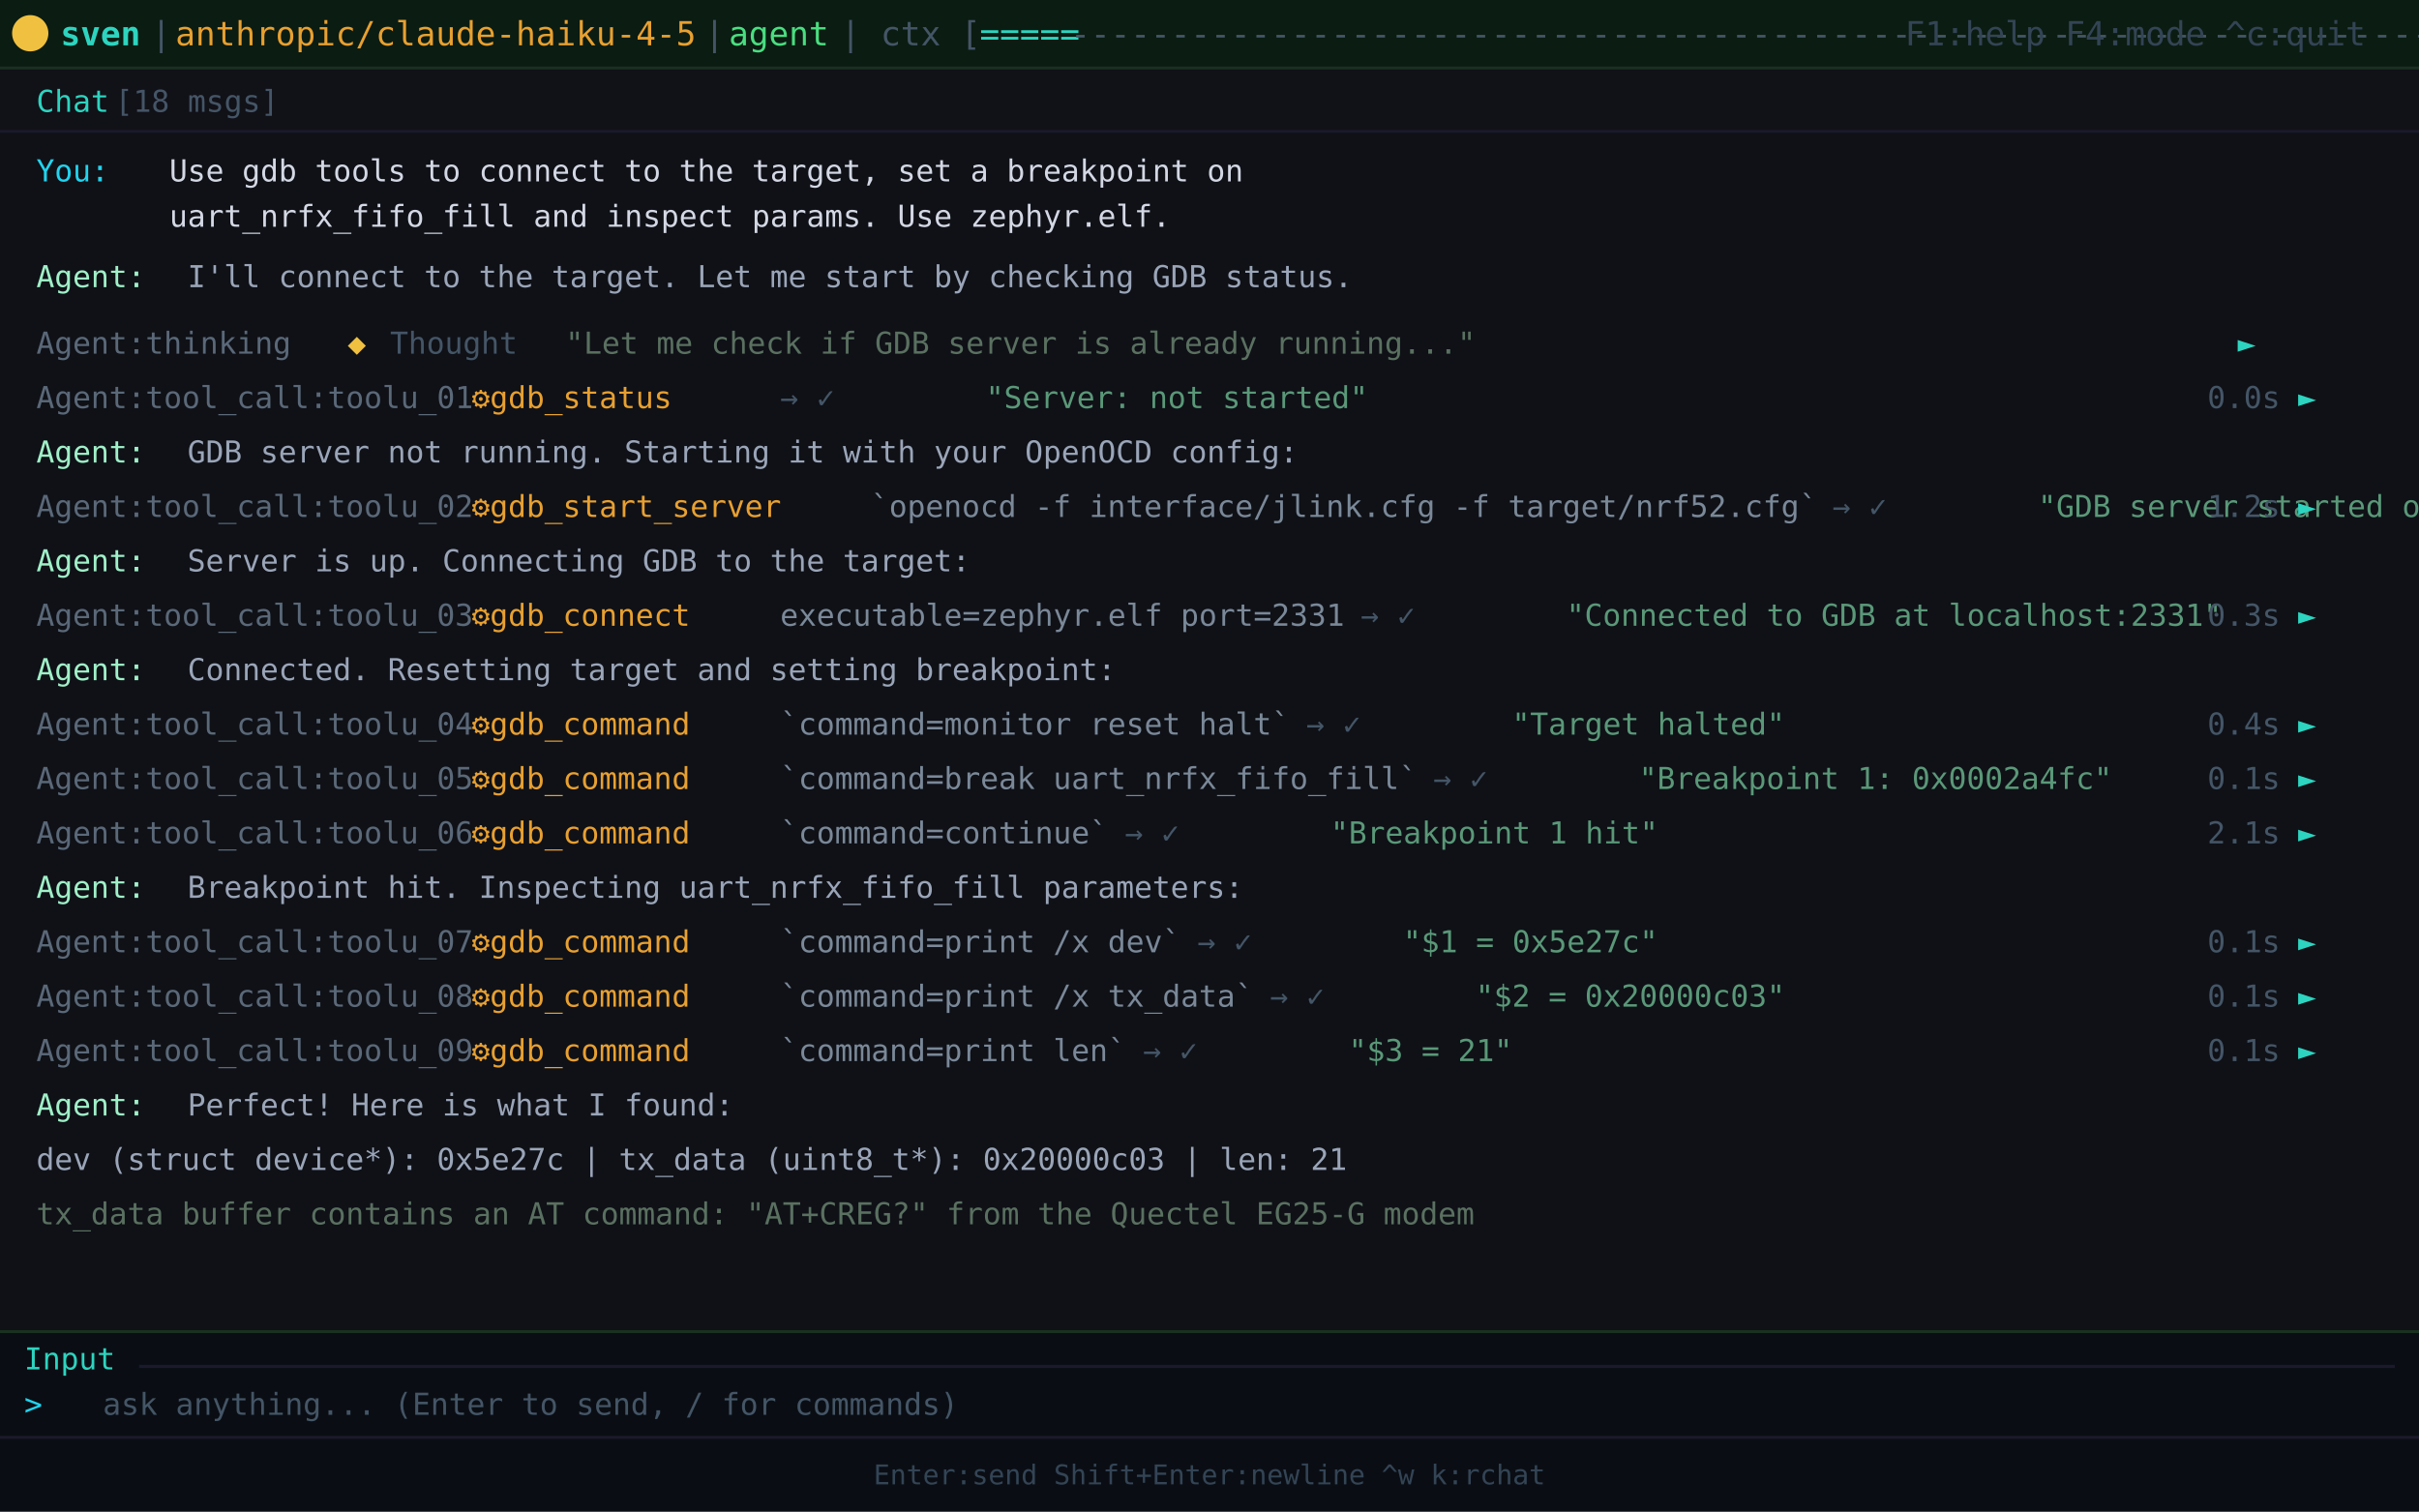
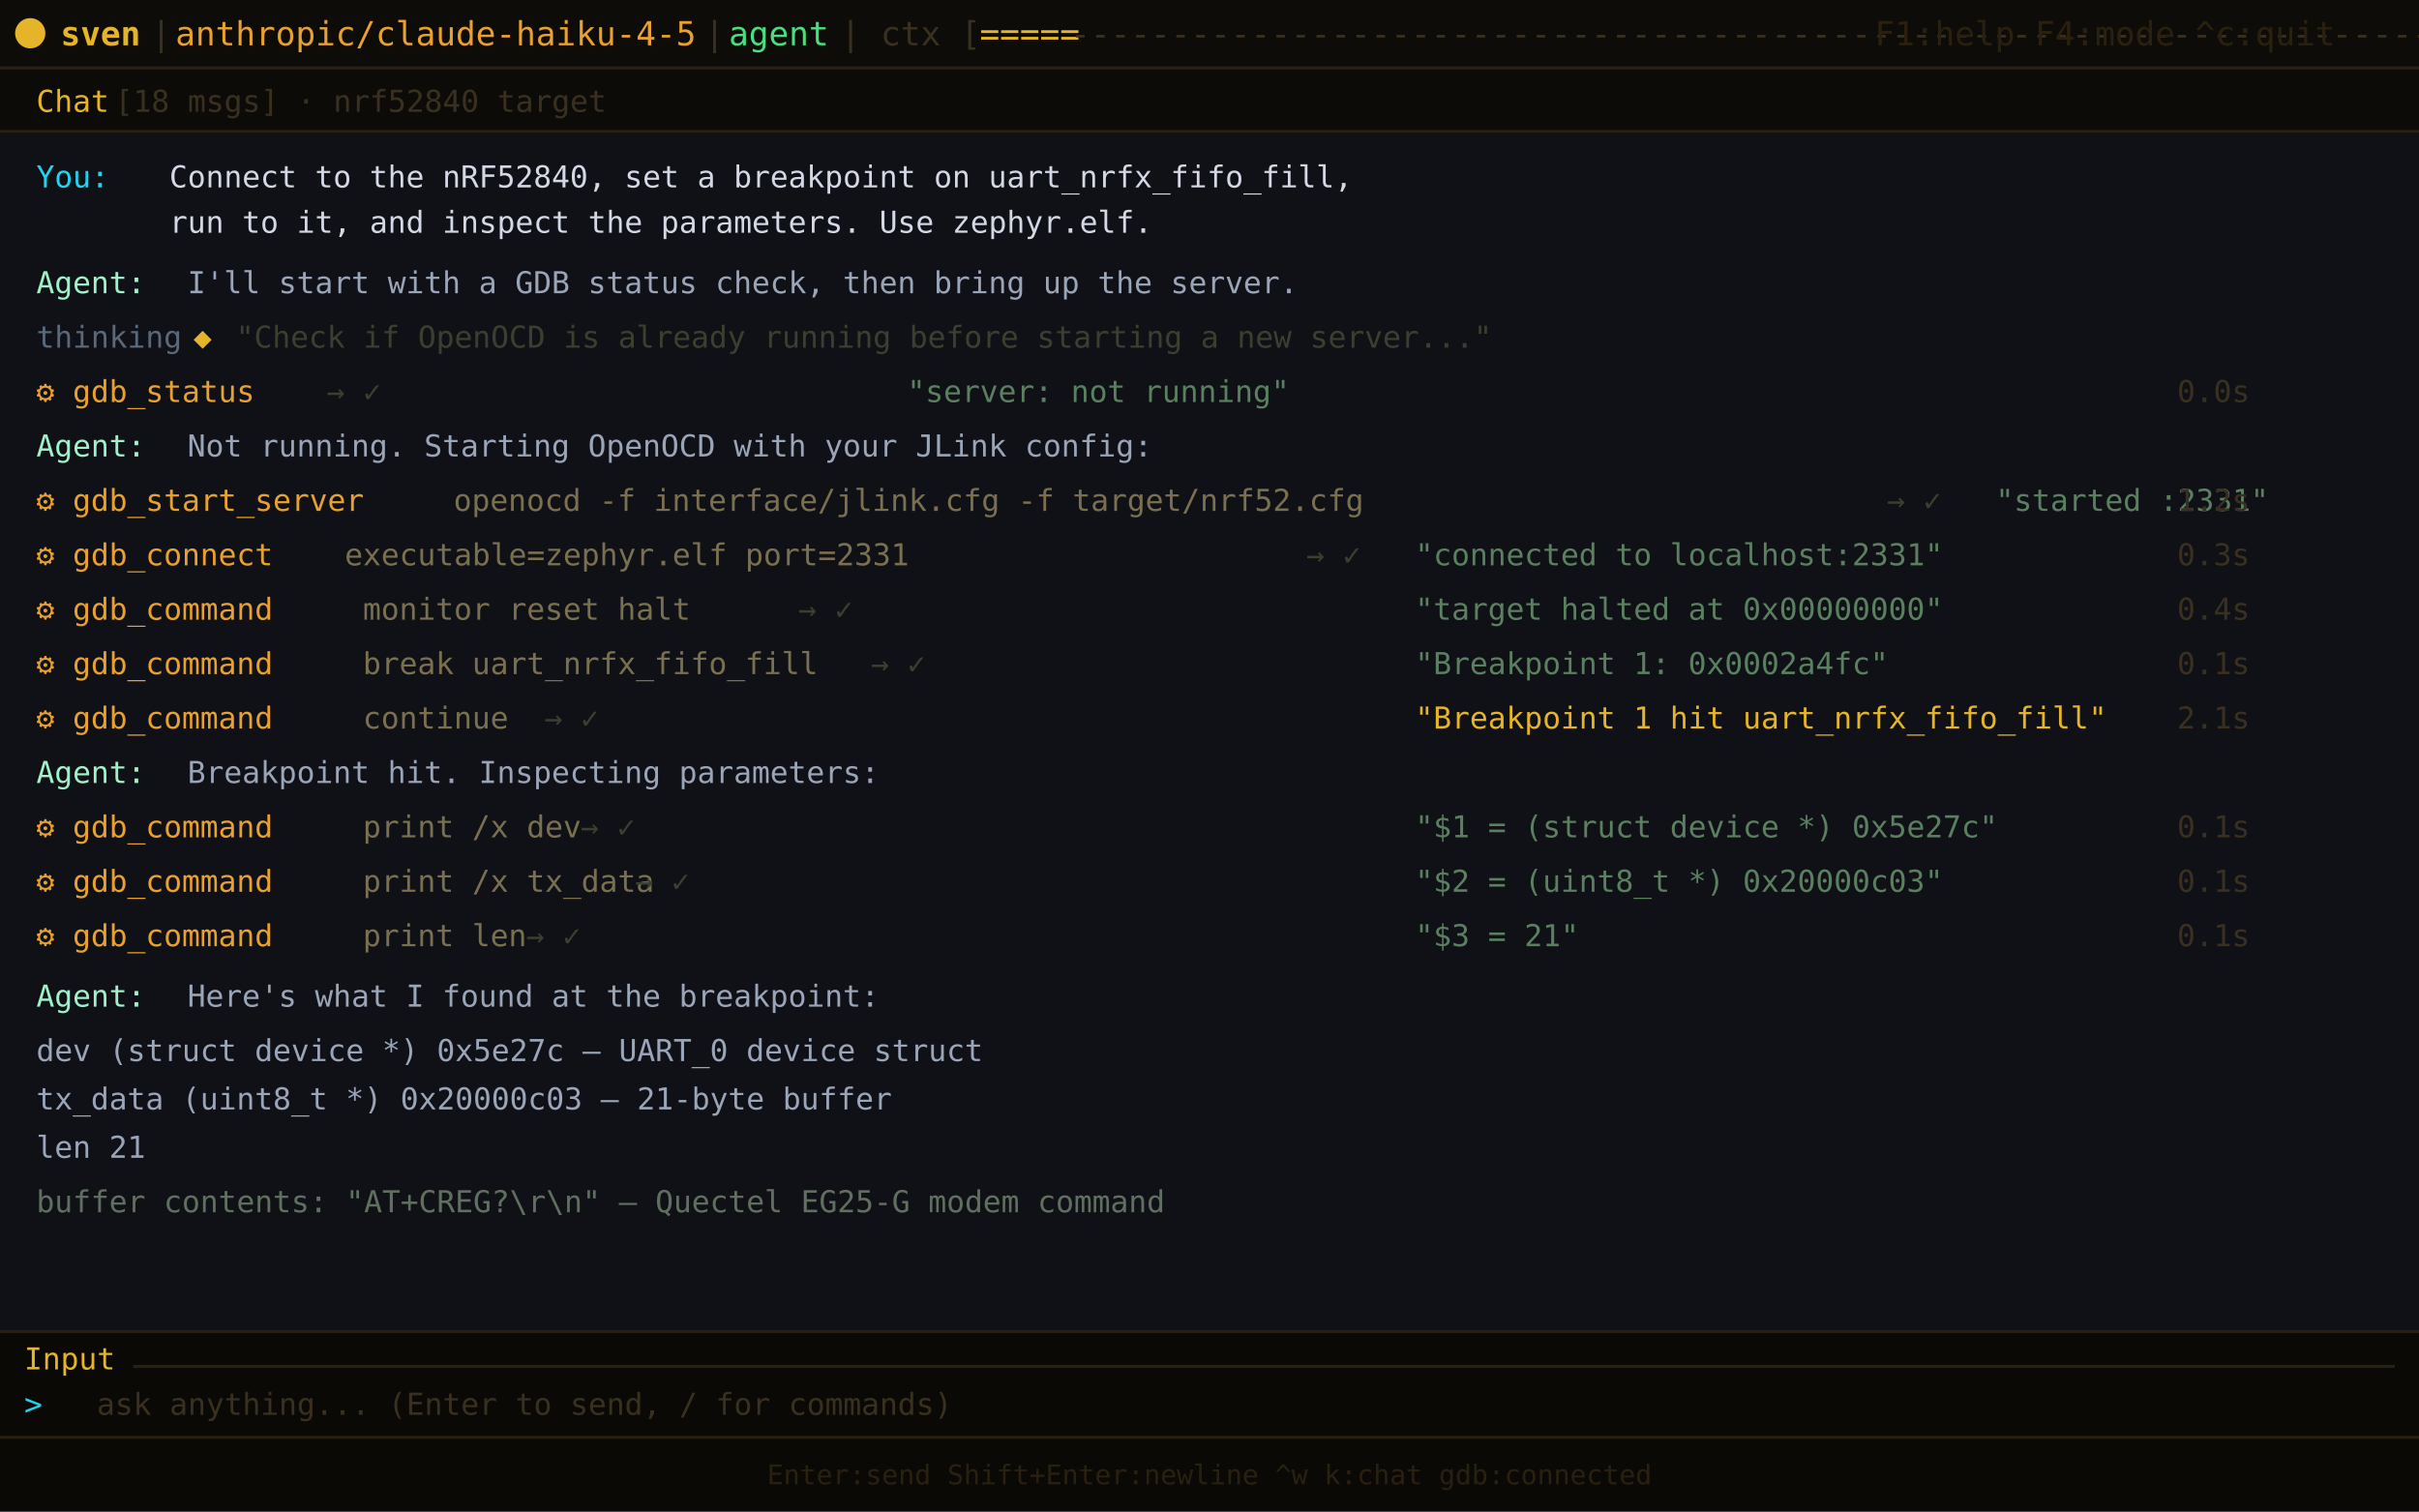
<svg xmlns="http://www.w3.org/2000/svg" width="800" height="500" viewBox="0 0 800 500">
  <rect width="800" height="500" fill="#0f1117" />
-   <rect x="0" y="0" width="800" height="22" fill="#0b1c12" />
-   <rect x="0" y="22" width="800" height="1" fill="#1a3020" />
-   <circle cx="10" cy="11" r="6" fill="#f0c040" />
-   <text x="20" y="15" font-family="monospace" font-size="11" fill="#2dd4bf" font-weight="bold">sven</text>
-   <text x="50" y="15" font-family="monospace" font-size="11" fill="#445566">|</text>
+   <rect x="0" y="0" width="800" height="22" fill="#0e0c08" />
+   <rect x="0" y="22" width="800" height="1" fill="#2a2010" />
+   <circle cx="10" cy="11" r="5" fill="#e6b428" />
+   <text x="20" y="15" font-family="monospace" font-size="11" fill="#e6b428" font-weight="bold">sven</text>
+   <text x="50" y="15" font-family="monospace" font-size="11" fill="#3a3020">|</text>
  <text x="58" y="15" font-family="monospace" font-size="11" fill="#e8a030">anthropic/claude-haiku-4-5</text>
-   <text x="233" y="15" font-family="monospace" font-size="11" fill="#445566">|</text>
+   <text x="233" y="15" font-family="monospace" font-size="11" fill="#3a3020">|</text>
  <text x="241" y="15" font-family="monospace" font-size="11" fill="#4ade80">agent</text>
-   <text x="278" y="15" font-family="monospace" font-size="11" fill="#445566">| ctx [</text>
-   <text x="324" y="15" font-family="monospace" font-size="11" fill="#2dd4bf">=====</text>
-   <text x="354" y="15" font-family="monospace" font-size="11" fill="#445566">---------------------------------------------------------------------------</text>
-   <text x="804" y="15" font-family="monospace" font-size="11" fill="#445566">] 7%</text>
-   <text x="630" y="15" font-family="monospace" font-size="11" fill="#334455">F1:help  F4:mode  ^c:quit</text>
-   <rect x="0" y="23" width="800" height="20" fill="#111118" />
-   <rect x="0" y="43" width="800" height="1" fill="#1a1a2c" />
-   <text x="12" y="37" font-family="monospace" font-size="10" fill="#2dd4bf">Chat</text>
-   <text x="38" y="37" font-family="monospace" font-size="10" fill="#445566"> [18 msgs]</text>
+   <text x="278" y="15" font-family="monospace" font-size="11" fill="#3a3020">| ctx [</text>
+   <text x="324" y="15" font-family="monospace" font-size="11" fill="#e6b428">=====</text>
+   <text x="354" y="15" font-family="monospace" font-size="11" fill="#3a3020">---------------------------------------------------------------------------</text>
+   <text x="620" y="15" font-family="monospace" font-size="11" fill="#2a2010">F1:help  F4:mode  ^c:quit</text>
+   <rect x="0" y="23" width="800" height="20" fill="#0d0b08" />
+   <rect x="0" y="43" width="800" height="1" fill="#2a2010" />
+   <text x="12" y="37" font-family="monospace" font-size="10" fill="#e6b428">Chat</text>
+   <text x="38" y="37" font-family="monospace" font-size="10" fill="#3a3020"> [18 msgs]  ·  nrf52840 target</text>
  <rect x="0" y="44" width="800" height="396" fill="#0f1117" />
-   <text x="12" y="60" font-family="monospace" font-size="10" fill="#22d3ee">You:</text>
-   <text x="56" y="60" font-family="monospace" font-size="10" fill="#d4d8e4">Use gdb tools to connect to the target, set a breakpoint on</text>
-   <text x="56" y="75" font-family="monospace" font-size="10" fill="#d4d8e4">uart_nrfx_fifo_fill and inspect params. Use zephyr.elf.</text>
-   <text x="12" y="95" font-family="monospace" font-size="10" fill="#a0f0c8">Agent:</text>
-   <text x="62" y="95" font-family="monospace" font-size="10" fill="#9aa5b8">I'll connect to the target. Let me start by checking GDB status.</text>
-   <text x="12" y="117" font-family="monospace" font-size="10" fill="#5a6878">Agent:thinking</text>
-   <text x="115" y="117" font-family="monospace" font-size="10" fill="#f0c040">◆</text>
-   <text x="129" y="117" font-family="monospace" font-size="10" fill="#445566">Thought</text>
-   <text x="187" y="117" font-family="monospace" font-size="10" fill="#5a7060">"Let me check if GDB server is already running..."</text>
-   <text x="740" y="117" font-family="monospace" font-size="10" fill="#2dd4bf">►</text>
-   <text x="12" y="135" font-family="monospace" font-size="10" fill="#5a6878">Agent:tool_call:toolu_01</text>
-   <text x="156" y="135" font-family="monospace" font-size="10" fill="#e8a030"> ⚙gdb_status</text>
-   <text x="252" y="135" font-family="monospace" font-size="10" fill="#7a8898"> </text>
-   <text x="258" y="135" font-family="monospace" font-size="10" fill="#445566"> → ✓</text>
-   <text x="326" y="135" font-family="monospace" font-size="10" fill="#5a9878">"Server: not started"</text>
-   <text x="730" y="135" font-family="monospace" font-size="10" fill="#445566">0.0s</text>
-   <text x="760" y="135" font-family="monospace" font-size="10" fill="#2dd4bf">►</text>
-   <text x="12" y="153" font-family="monospace" font-size="10" fill="#a0f0c8">Agent:</text>
-   <text x="62" y="153" font-family="monospace" font-size="10" fill="#9aa5b8">GDB server not running. Starting it with your OpenOCD config:</text>
-   <text x="12" y="171" font-family="monospace" font-size="10" fill="#5a6878">Agent:tool_call:toolu_02</text>
-   <text x="156" y="171" font-family="monospace" font-size="10" fill="#e8a030"> ⚙gdb_start_server</text>
-   <text x="288" y="171" font-family="monospace" font-size="10" fill="#7a8898"> `openocd -f interface/jlink.cfg -f target/nrf52.cfg`</text>
-   <text x="606" y="171" font-family="monospace" font-size="10" fill="#445566"> → ✓</text>
-   <text x="674" y="171" font-family="monospace" font-size="10" fill="#5a9878">"GDB server started on :2331"</text>
-   <text x="730" y="171" font-family="monospace" font-size="10" fill="#445566">1.2s</text>
-   <text x="760" y="171" font-family="monospace" font-size="10" fill="#2dd4bf">►</text>
-   <text x="12" y="189" font-family="monospace" font-size="10" fill="#a0f0c8">Agent:</text>
-   <text x="62" y="189" font-family="monospace" font-size="10" fill="#9aa5b8">Server is up. Connecting GDB to the target:</text>
-   <text x="12" y="207" font-family="monospace" font-size="10" fill="#5a6878">Agent:tool_call:toolu_03</text>
-   <text x="156" y="207" font-family="monospace" font-size="10" fill="#e8a030"> ⚙gdb_connect</text>
-   <text x="258" y="207" font-family="monospace" font-size="10" fill="#7a8898"> executable=zephyr.elf port=2331</text>
-   <text x="450" y="207" font-family="monospace" font-size="10" fill="#445566"> → ✓</text>
-   <text x="518" y="207" font-family="monospace" font-size="10" fill="#5a9878">"Connected to GDB at localhost:2331"</text>
-   <text x="730" y="207" font-family="monospace" font-size="10" fill="#445566">0.3s</text>
-   <text x="760" y="207" font-family="monospace" font-size="10" fill="#2dd4bf">►</text>
-   <text x="12" y="225" font-family="monospace" font-size="10" fill="#a0f0c8">Agent:</text>
-   <text x="62" y="225" font-family="monospace" font-size="10" fill="#9aa5b8">Connected. Resetting target and setting breakpoint:</text>
-   <text x="12" y="243" font-family="monospace" font-size="10" fill="#5a6878">Agent:tool_call:toolu_04</text>
-   <text x="156" y="243" font-family="monospace" font-size="10" fill="#e8a030"> ⚙gdb_command</text>
-   <text x="258" y="243" font-family="monospace" font-size="10" fill="#7a8898"> `command=monitor reset halt`</text>
-   <text x="432" y="243" font-family="monospace" font-size="10" fill="#445566"> → ✓</text>
-   <text x="500" y="243" font-family="monospace" font-size="10" fill="#5a9878">"Target halted"</text>
-   <text x="730" y="243" font-family="monospace" font-size="10" fill="#445566">0.4s</text>
-   <text x="760" y="243" font-family="monospace" font-size="10" fill="#2dd4bf">►</text>
-   <text x="12" y="261" font-family="monospace" font-size="10" fill="#5a6878">Agent:tool_call:toolu_05</text>
-   <text x="156" y="261" font-family="monospace" font-size="10" fill="#e8a030"> ⚙gdb_command</text>
-   <text x="258" y="261" font-family="monospace" font-size="10" fill="#7a8898"> `command=break uart_nrfx_fifo_fill`</text>
-   <text x="474" y="261" font-family="monospace" font-size="10" fill="#445566"> → ✓</text>
-   <text x="542" y="261" font-family="monospace" font-size="10" fill="#5a9878">"Breakpoint 1: 0x0002a4fc"</text>
-   <text x="730" y="261" font-family="monospace" font-size="10" fill="#445566">0.1s</text>
-   <text x="760" y="261" font-family="monospace" font-size="10" fill="#2dd4bf">►</text>
-   <text x="12" y="279" font-family="monospace" font-size="10" fill="#5a6878">Agent:tool_call:toolu_06</text>
-   <text x="156" y="279" font-family="monospace" font-size="10" fill="#e8a030"> ⚙gdb_command</text>
-   <text x="258" y="279" font-family="monospace" font-size="10" fill="#7a8898"> `command=continue`</text>
-   <text x="372" y="279" font-family="monospace" font-size="10" fill="#445566"> → ✓</text>
-   <text x="440" y="279" font-family="monospace" font-size="10" fill="#5a9878">"Breakpoint 1 hit"</text>
-   <text x="730" y="279" font-family="monospace" font-size="10" fill="#445566">2.1s</text>
-   <text x="760" y="279" font-family="monospace" font-size="10" fill="#2dd4bf">►</text>
-   <text x="12" y="297" font-family="monospace" font-size="10" fill="#a0f0c8">Agent:</text>
-   <text x="62" y="297" font-family="monospace" font-size="10" fill="#9aa5b8">Breakpoint hit. Inspecting uart_nrfx_fifo_fill parameters:</text>
-   <text x="12" y="315" font-family="monospace" font-size="10" fill="#5a6878">Agent:tool_call:toolu_07</text>
-   <text x="156" y="315" font-family="monospace" font-size="10" fill="#e8a030"> ⚙gdb_command</text>
-   <text x="258" y="315" font-family="monospace" font-size="10" fill="#7a8898"> `command=print /x dev`</text>
-   <text x="396" y="315" font-family="monospace" font-size="10" fill="#445566"> → ✓</text>
-   <text x="464" y="315" font-family="monospace" font-size="10" fill="#5a9878">"$1 = 0x5e27c"</text>
-   <text x="730" y="315" font-family="monospace" font-size="10" fill="#445566">0.1s</text>
-   <text x="760" y="315" font-family="monospace" font-size="10" fill="#2dd4bf">►</text>
-   <text x="12" y="333" font-family="monospace" font-size="10" fill="#5a6878">Agent:tool_call:toolu_08</text>
-   <text x="156" y="333" font-family="monospace" font-size="10" fill="#e8a030"> ⚙gdb_command</text>
-   <text x="258" y="333" font-family="monospace" font-size="10" fill="#7a8898"> `command=print /x tx_data`</text>
-   <text x="420" y="333" font-family="monospace" font-size="10" fill="#445566"> → ✓</text>
-   <text x="488" y="333" font-family="monospace" font-size="10" fill="#5a9878">"$2 = 0x20000c03"</text>
-   <text x="730" y="333" font-family="monospace" font-size="10" fill="#445566">0.1s</text>
-   <text x="760" y="333" font-family="monospace" font-size="10" fill="#2dd4bf">►</text>
-   <text x="12" y="351" font-family="monospace" font-size="10" fill="#5a6878">Agent:tool_call:toolu_09</text>
-   <text x="156" y="351" font-family="monospace" font-size="10" fill="#e8a030"> ⚙gdb_command</text>
-   <text x="258" y="351" font-family="monospace" font-size="10" fill="#7a8898"> `command=print len`</text>
-   <text x="378" y="351" font-family="monospace" font-size="10" fill="#445566"> → ✓</text>
-   <text x="446" y="351" font-family="monospace" font-size="10" fill="#5a9878">"$3 = 21"</text>
-   <text x="730" y="351" font-family="monospace" font-size="10" fill="#445566">0.1s</text>
-   <text x="760" y="351" font-family="monospace" font-size="10" fill="#2dd4bf">►</text>
-   <text x="12" y="369" font-family="monospace" font-size="10" fill="#a0f0c8">Agent:</text>
-   <text x="62" y="369" font-family="monospace" font-size="10" fill="#9aa5b8">Perfect! Here is what I found:</text>
-   <text x="12" y="387" font-family="monospace" font-size="10" fill="#9aa5b8">  dev (struct device*): 0x5e27c  |  tx_data (uint8_t*): 0x20000c03  |  len: 21</text>
-   <text x="12" y="405" font-family="monospace" font-size="10" fill="#5a7060">  tx_data buffer contains an AT command: "AT+CREG?" from the Quectel EG25-G modem</text>
-   <rect x="0" y="440" width="800" height="1" fill="#1a3020" />
-   <rect x="0" y="441" width="800" height="34" fill="#0a0e14" />
-   <text x="8" y="453" font-family="monospace" font-size="10" fill="#2dd4bf">Input</text>
-   <line x1="46" y1="452" x2="792" y2="452" stroke="#1a1a2c" stroke-width="1" />
+   <text x="12" y="62" font-family="monospace" font-size="10" fill="#22d3ee">You:</text>
+   <text x="56" y="62" font-family="monospace" font-size="10" fill="#d4d8e4">Connect to the nRF52840, set a breakpoint on uart_nrfx_fifo_fill,</text>
+   <text x="56" y="77" font-family="monospace" font-size="10" fill="#d4d8e4">run to it, and inspect the parameters. Use zephyr.elf.</text>
+   <text x="12" y="97" font-family="monospace" font-size="10" fill="#a0f0c8">Agent:</text>
+   <text x="62" y="97" font-family="monospace" font-size="10" fill="#9aa5b8">I'll start with a GDB status check, then bring up the server.</text>
+   <text x="12" y="115" font-family="monospace" font-size="10" fill="#5a6878">thinking</text>
+   <text x="64" y="115" font-family="monospace" font-size="10" fill="#e6b428">◆</text>
+   <text x="78" y="115" font-family="monospace" font-size="10" fill="#3a4030">"Check if OpenOCD is already running before starting a new server..."</text>
+   <text x="12" y="133" font-family="monospace" font-size="10" fill="#e8a030">⚙ gdb_status</text>
+   <text x="108" y="133" font-family="monospace" font-size="10" fill="#3a4030">                        → ✓</text>
+   <text x="300" y="133" font-family="monospace" font-size="10" fill="#5a8060">"server: not running"</text>
+   <text x="720" y="133" font-family="monospace" font-size="10" fill="#3a3020">0.0s</text>
+   <text x="12" y="151" font-family="monospace" font-size="10" fill="#a0f0c8">Agent:</text>
+   <text x="62" y="151" font-family="monospace" font-size="10" fill="#9aa5b8">Not running. Starting OpenOCD with your JLink config:</text>
+   <text x="12" y="169" font-family="monospace" font-size="10" fill="#e8a030">⚙ gdb_start_server</text>
+   <text x="150" y="169" font-family="monospace" font-size="10" fill="#7a7050"> openocd -f interface/jlink.cfg -f target/nrf52.cfg</text>
+   <text x="624" y="169" font-family="monospace" font-size="10" fill="#3a4030">→ ✓</text>
+   <text x="660" y="169" font-family="monospace" font-size="10" fill="#5a8060">"started :2331"</text>
+   <text x="720" y="169" font-family="monospace" font-size="10" fill="#3a3020">1.2s</text>
+   <text x="12" y="187" font-family="monospace" font-size="10" fill="#e8a030">⚙ gdb_connect</text>
+   <text x="114" y="187" font-family="monospace" font-size="10" fill="#7a7050"> executable=zephyr.elf  port=2331</text>
+   <text x="432" y="187" font-family="monospace" font-size="10" fill="#3a4030">→ ✓</text>
+   <text x="468" y="187" font-family="monospace" font-size="10" fill="#5a8060">"connected to localhost:2331"</text>
+   <text x="720" y="187" font-family="monospace" font-size="10" fill="#3a3020">0.3s</text>
+   <text x="12" y="205" font-family="monospace" font-size="10" fill="#e8a030">⚙ gdb_command</text>
+   <text x="120" y="205" font-family="monospace" font-size="10" fill="#7a7050"> monitor reset halt</text>
+   <text x="264" y="205" font-family="monospace" font-size="10" fill="#3a4030">                    → ✓</text>
+   <text x="468" y="205" font-family="monospace" font-size="10" fill="#5a8060">"target halted at 0x00000000"</text>
+   <text x="720" y="205" font-family="monospace" font-size="10" fill="#3a3020">0.4s</text>
+   <text x="12" y="223" font-family="monospace" font-size="10" fill="#e8a030">⚙ gdb_command</text>
+   <text x="120" y="223" font-family="monospace" font-size="10" fill="#7a7050"> break uart_nrfx_fifo_fill</text>
+   <text x="288" y="223" font-family="monospace" font-size="10" fill="#3a4030">                → ✓</text>
+   <text x="468" y="223" font-family="monospace" font-size="10" fill="#5a8060">"Breakpoint 1: 0x0002a4fc"</text>
+   <text x="720" y="223" font-family="monospace" font-size="10" fill="#3a3020">0.1s</text>
+   <text x="12" y="241" font-family="monospace" font-size="10" fill="#e8a030">⚙ gdb_command</text>
+   <text x="120" y="241" font-family="monospace" font-size="10" fill="#7a7050"> continue</text>
+   <text x="180" y="241" font-family="monospace" font-size="10" fill="#3a4030">                              → ✓</text>
+   <text x="468" y="241" font-family="monospace" font-size="10" fill="#e6b428">"Breakpoint 1 hit  uart_nrfx_fifo_fill"</text>
+   <text x="720" y="241" font-family="monospace" font-size="10" fill="#3a3020">2.1s</text>
+   <text x="12" y="259" font-family="monospace" font-size="10" fill="#a0f0c8">Agent:</text>
+   <text x="62" y="259" font-family="monospace" font-size="10" fill="#9aa5b8">Breakpoint hit. Inspecting parameters:</text>
+   <text x="12" y="277" font-family="monospace" font-size="10" fill="#e8a030">⚙ gdb_command</text>
+   <text x="120" y="277" font-family="monospace" font-size="10" fill="#7a7050"> print /x dev</text>
+   <text x="192" y="277" font-family="monospace" font-size="10" fill="#3a4030">                          → ✓</text>
+   <text x="468" y="277" font-family="monospace" font-size="10" fill="#5a8060">"$1 = (struct device *) 0x5e27c"</text>
+   <text x="720" y="277" font-family="monospace" font-size="10" fill="#3a3020">0.1s</text>
+   <text x="12" y="295" font-family="monospace" font-size="10" fill="#e8a030">⚙ gdb_command</text>
+   <text x="120" y="295" font-family="monospace" font-size="10" fill="#7a7050"> print /x tx_data</text>
+   <text x="210" y="295" font-family="monospace" font-size="10" fill="#3a4030">                      → ✓</text>
+   <text x="468" y="295" font-family="monospace" font-size="10" fill="#5a8060">"$2 = (uint8_t *) 0x20000c03"</text>
+   <text x="720" y="295" font-family="monospace" font-size="10" fill="#3a3020">0.1s</text>
+   <text x="12" y="313" font-family="monospace" font-size="10" fill="#e8a030">⚙ gdb_command</text>
+   <text x="120" y="313" font-family="monospace" font-size="10" fill="#7a7050"> print len</text>
+   <text x="174" y="313" font-family="monospace" font-size="10" fill="#3a4030">                             → ✓</text>
+   <text x="468" y="313" font-family="monospace" font-size="10" fill="#5a8060">"$3 = 21"</text>
+   <text x="720" y="313" font-family="monospace" font-size="10" fill="#3a3020">0.1s</text>
+   <text x="12" y="333" font-family="monospace" font-size="10" fill="#a0f0c8">Agent:</text>
+   <text x="62" y="333" font-family="monospace" font-size="10" fill="#9aa5b8">Here's what I found at the breakpoint:</text>
+   <text x="12" y="351" font-family="monospace" font-size="10" fill="#9aa5b8">  dev      (struct device *)  0x5e27c       — UART_0 device struct</text>
+   <text x="12" y="367" font-family="monospace" font-size="10" fill="#9aa5b8">  tx_data  (uint8_t *)        0x20000c03    — 21-byte buffer</text>
+   <text x="12" y="383" font-family="monospace" font-size="10" fill="#9aa5b8">  len                         21</text>
+   <text x="12" y="401" font-family="monospace" font-size="10" fill="#607060">  buffer contents: "AT+CREG?\r\n" — Quectel EG25-G modem command</text>
+   <rect x="0" y="440" width="800" height="1" fill="#2a2010" />
+   <rect x="0" y="441" width="800" height="34" fill="#0a0905" />
+   <text x="8" y="453" font-family="monospace" font-size="10" fill="#e6b428">Input</text>
+   <line x1="44" y1="452" x2="792" y2="452" stroke="#2a2010" stroke-width="1" />
  <text x="8" y="468" font-family="monospace" font-size="10" fill="#22d3ee"> &gt; </text>
-   <text x="34" y="468" font-family="monospace" font-size="10" fill="#445566">ask anything... (Enter to send, / for commands)</text>
-   <rect x="0" y="475" width="800" height="1" fill="#1a1a2c" />
-   <rect x="0" y="476" width="800" height="24" fill="#0a0e14" />
-   <text x="400" y="491" text-anchor="middle" font-family="monospace" font-size="9" fill="#334455">Enter:send  Shift+Enter:newline  ^w k:rchat</text>
+   <text x="32" y="468" font-family="monospace" font-size="10" fill="#3a3020">ask anything... (Enter to send, / for commands)</text>
+   <rect x="0" y="475" width="800" height="1" fill="#2a2010" />
+   <rect x="0" y="476" width="800" height="24" fill="#0a0905" />
+   <text x="400" y="491" text-anchor="middle" font-family="monospace" font-size="9" fill="#2a2010">Enter:send  Shift+Enter:newline  ^w k:chat  gdb:connected</text>
</svg>
